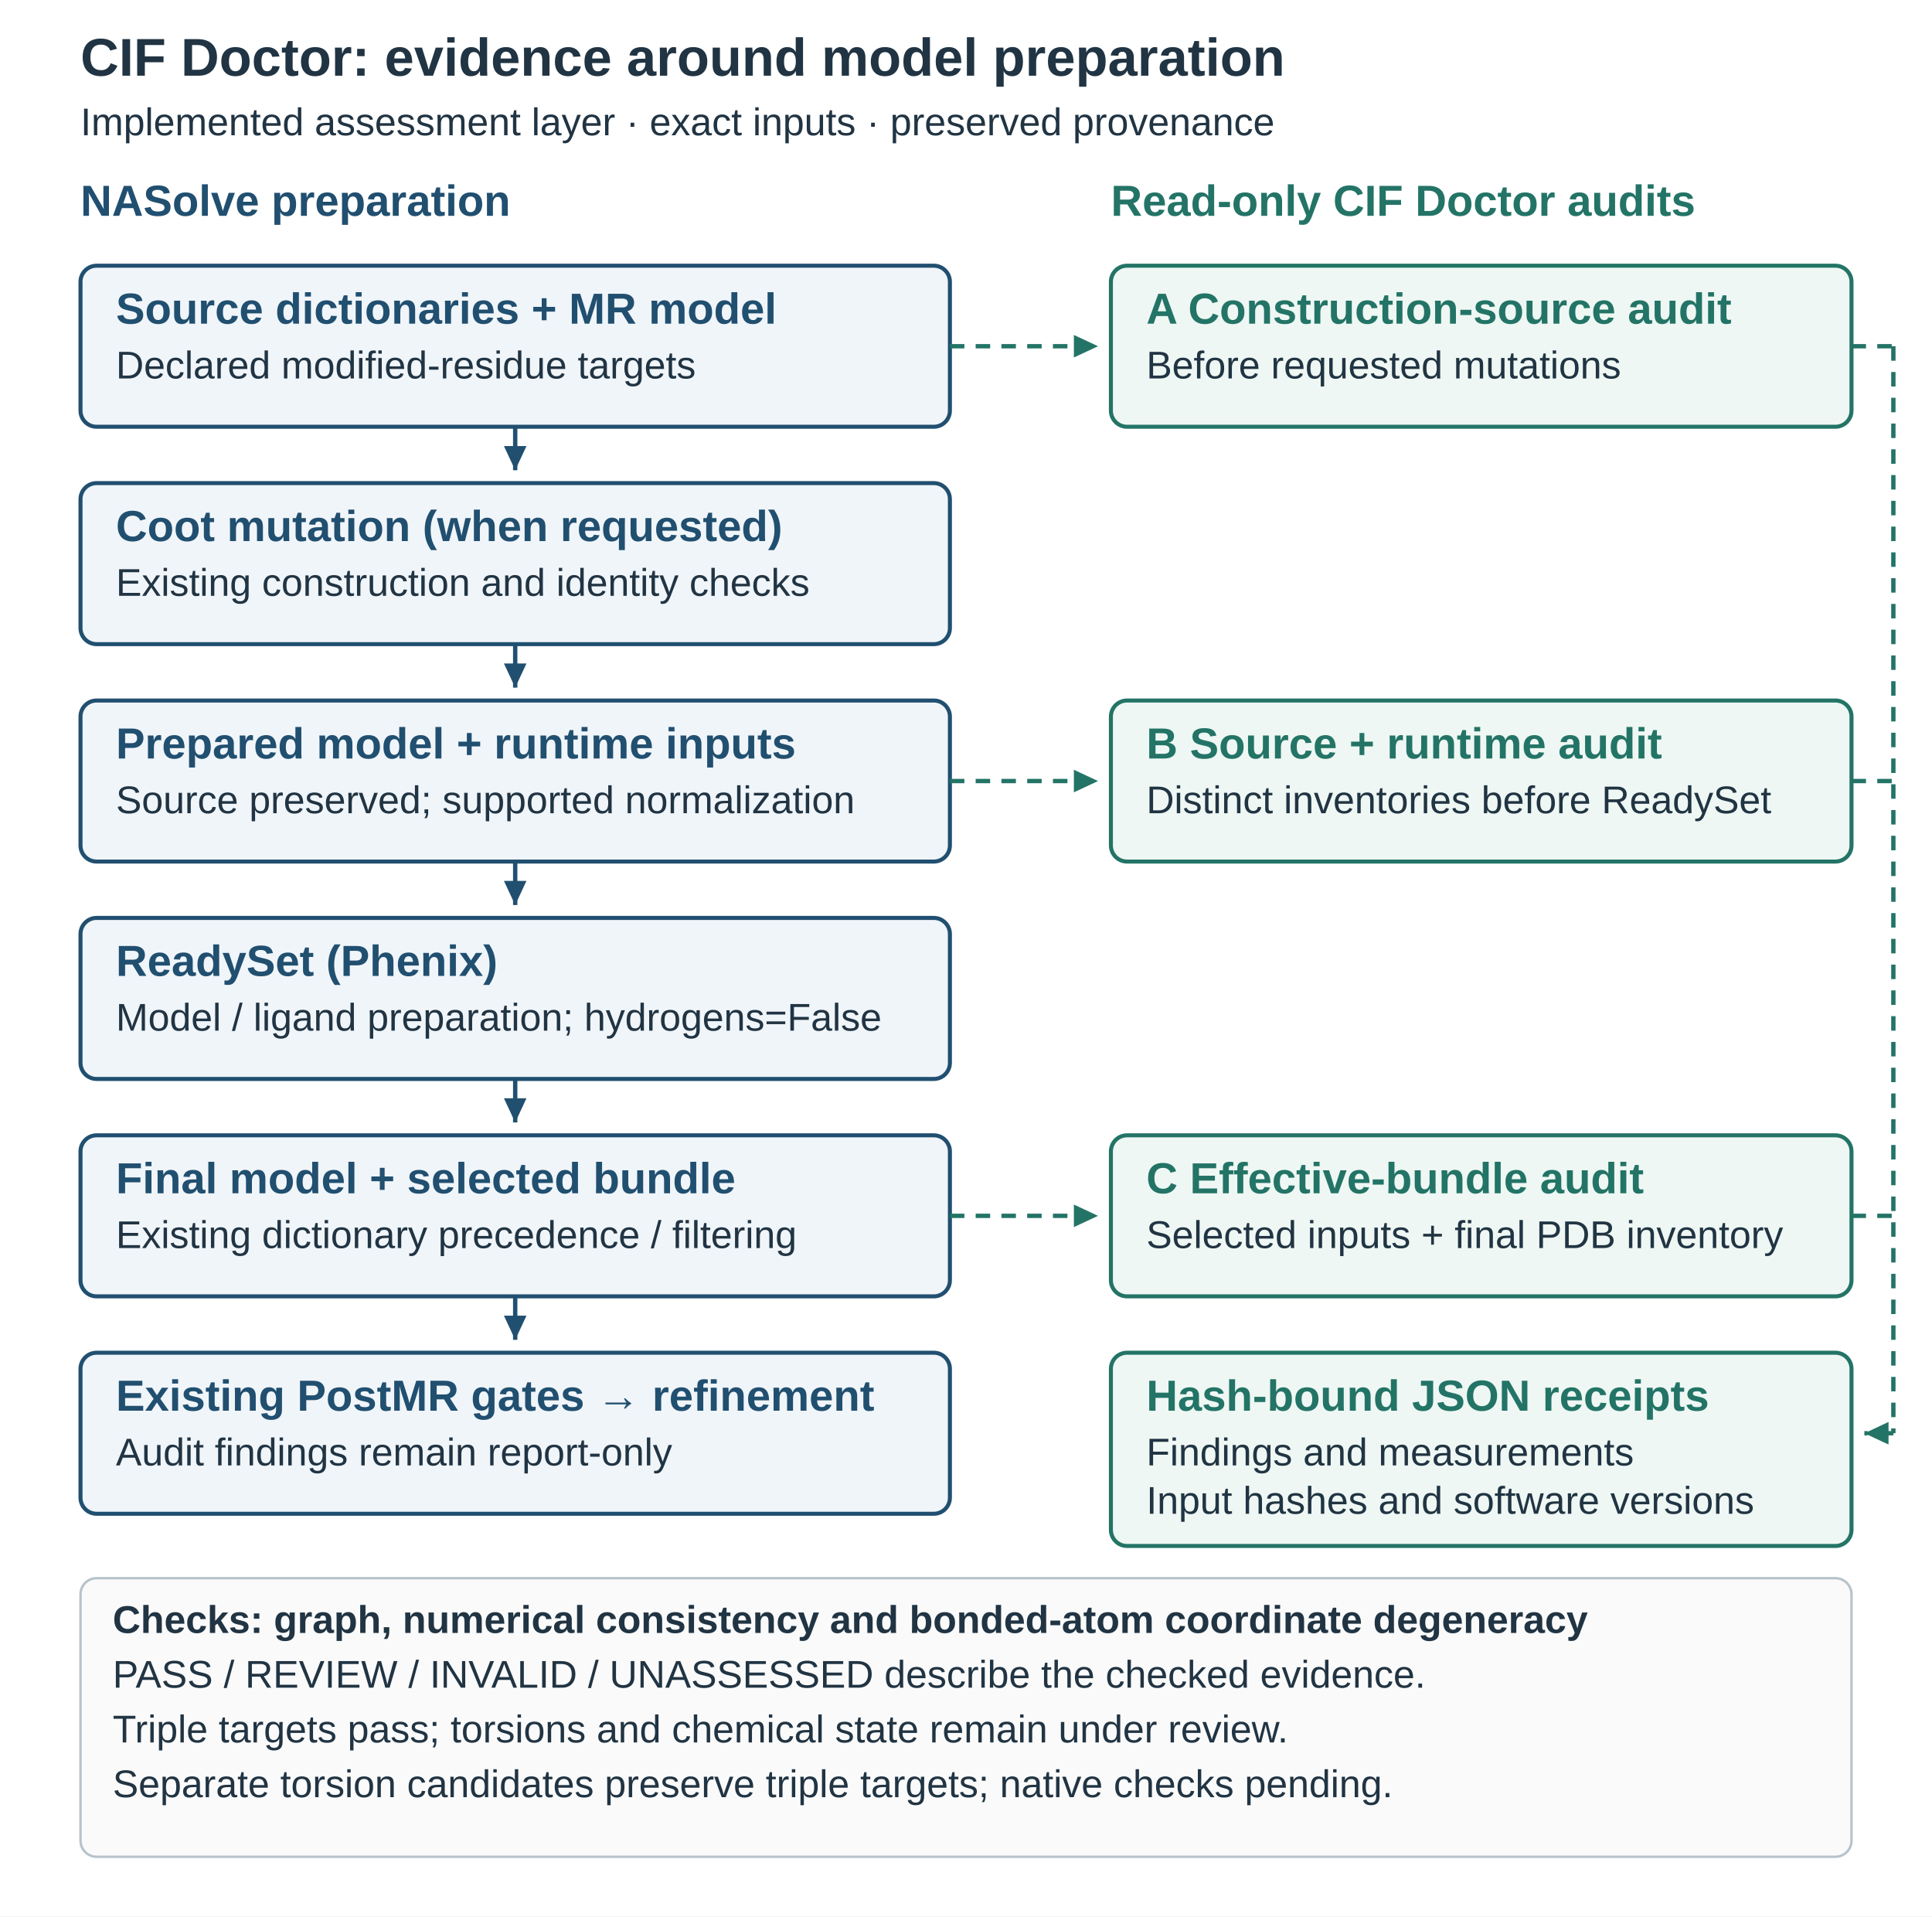
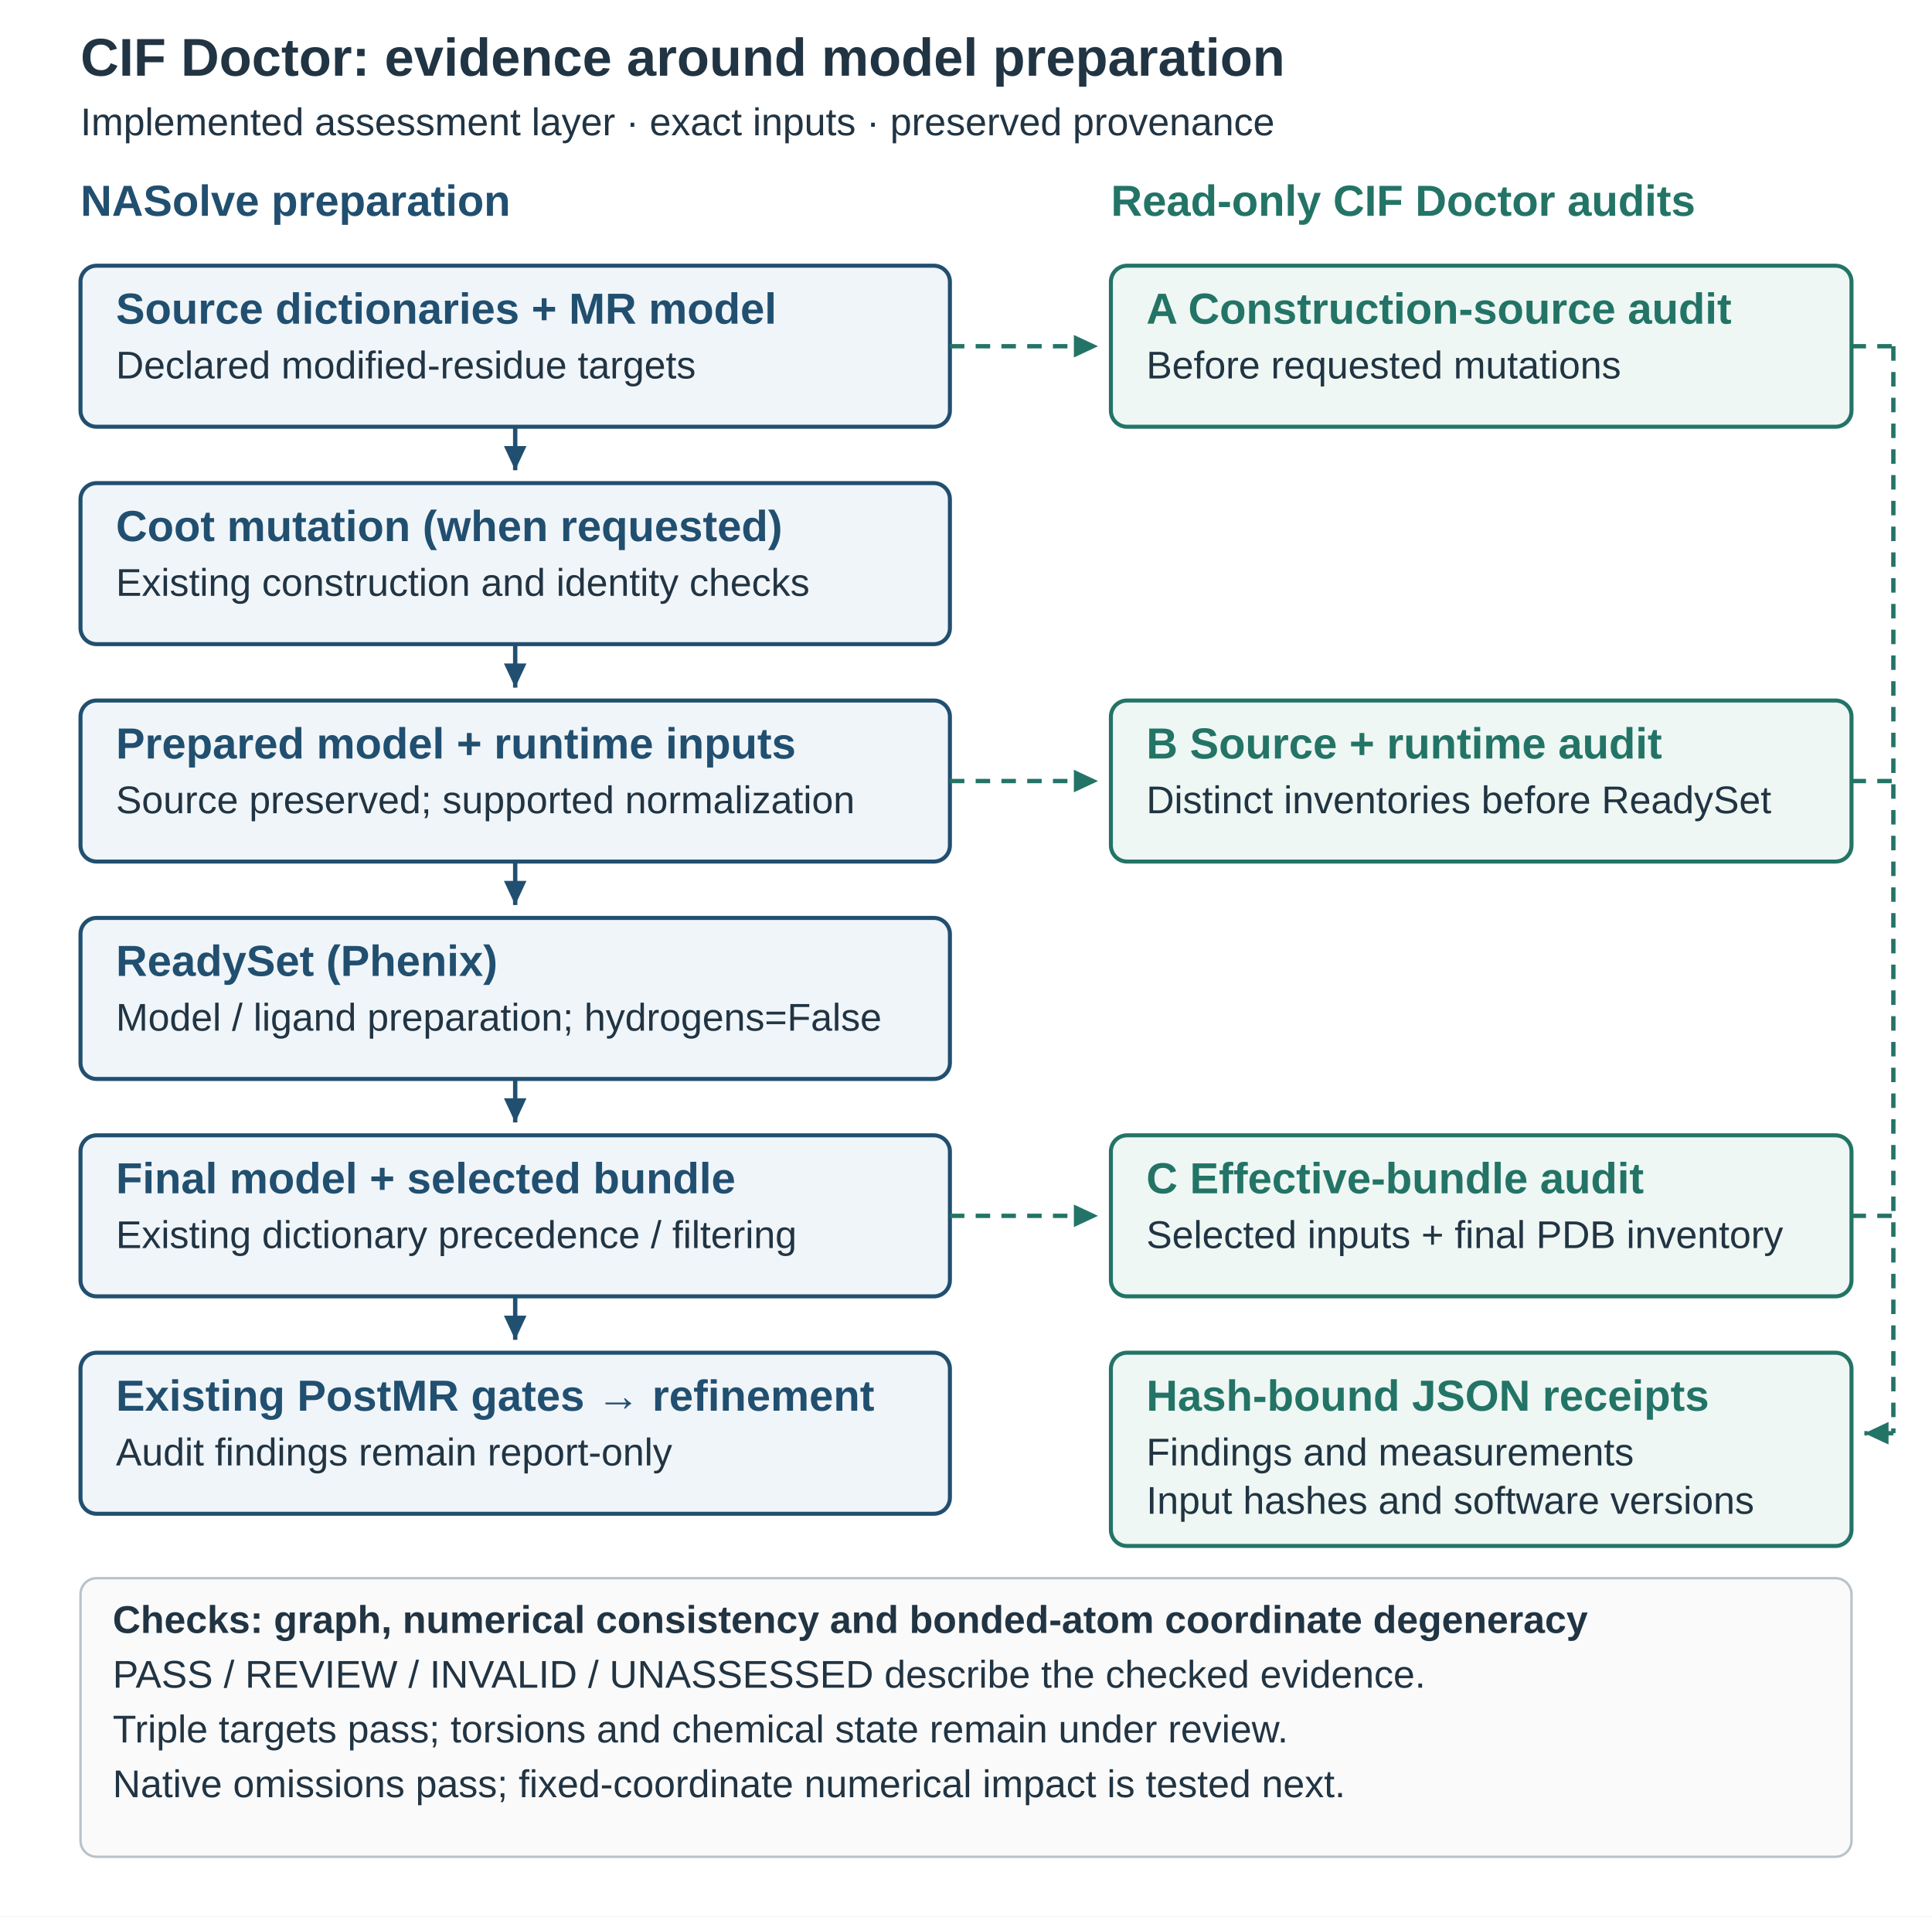
<svg xmlns="http://www.w3.org/2000/svg" width="180mm" height="178.5mm" viewBox="0 0 1200 1190" role="img" aria-labelledby="title description">
  <rect width="1200" height="1190" fill="white" />
  <text x="50" y="47" font-family="Arial, Helvetica, sans-serif" font-size="33" font-weight="bold" fill="#213443" text-anchor="start">CIF Doctor: evidence around model preparation</text>
  <text x="50" y="84" font-family="Arial, Helvetica, sans-serif" font-size="24" font-weight="normal" fill="#213443" text-anchor="start">Implemented assessment layer · exact inputs · preserved provenance</text>
  <text x="50" y="134" font-family="Arial, Helvetica, sans-serif" font-size="27" font-weight="bold" fill="#214f70" text-anchor="start">NASolve preparation</text>
  <text x="690" y="134" font-family="Arial, Helvetica, sans-serif" font-size="27" font-weight="bold" fill="#237466" text-anchor="start">Read-only CIF Doctor audits</text>
  <g id="source-inputs">
    <rect x="50" y="165" width="540" height="100" rx="10" fill="#f0f5f9" stroke="#214f70" stroke-width="2.5" />
    <text x="72" y="201" font-family="Arial, Helvetica, sans-serif" font-size="27" font-weight="bold" fill="#214f70" text-anchor="start">Source dictionaries + MR model</text>
    <text x="72" y="235" font-family="Arial, Helvetica, sans-serif" font-size="24" font-weight="normal" fill="#213443" text-anchor="start">Declared modified-residue targets</text>
  </g>
  <g id="coot-mutation">
    <rect x="50" y="300" width="540" height="100" rx="10" fill="#f0f5f9" stroke="#214f70" stroke-width="2.5" />
    <text x="72" y="336" font-family="Arial, Helvetica, sans-serif" font-size="27" font-weight="bold" fill="#214f70" text-anchor="start">Coot mutation (when requested)</text>
    <text x="72" y="370" font-family="Arial, Helvetica, sans-serif" font-size="24" font-weight="normal" fill="#213443" text-anchor="start">Existing construction and identity checks</text>
  </g>
  <g id="prepared-inputs">
    <rect x="50" y="435" width="540" height="100" rx="10" fill="#f0f5f9" stroke="#214f70" stroke-width="2.5" />
    <text x="72" y="471" font-family="Arial, Helvetica, sans-serif" font-size="27" font-weight="bold" fill="#214f70" text-anchor="start">Prepared model + runtime inputs</text>
    <text x="72" y="505" font-family="Arial, Helvetica, sans-serif" font-size="24" font-weight="normal" fill="#213443" text-anchor="start">Source preserved; supported normalization</text>
  </g>
  <g id="readyset">
    <rect x="50" y="570" width="540" height="100" rx="10" fill="#f0f5f9" stroke="#214f70" stroke-width="2.5" />
    <text x="72" y="606" font-family="Arial, Helvetica, sans-serif" font-size="27" font-weight="bold" fill="#214f70" text-anchor="start">ReadySet (Phenix)</text>
    <text x="72" y="640" font-family="Arial, Helvetica, sans-serif" font-size="24" font-weight="normal" fill="#213443" text-anchor="start">Model / ligand preparation; hydrogens=False</text>
  </g>
  <g id="effective-inputs">
    <rect x="50" y="705" width="540" height="100" rx="10" fill="#f0f5f9" stroke="#214f70" stroke-width="2.5" />
    <text x="72" y="741" font-family="Arial, Helvetica, sans-serif" font-size="27" font-weight="bold" fill="#214f70" text-anchor="start">Final model + selected bundle</text>
    <text x="72" y="775" font-family="Arial, Helvetica, sans-serif" font-size="24" font-weight="normal" fill="#213443" text-anchor="start">Existing dictionary precedence / filtering</text>
  </g>
  <g id="postmr-gates">
    <rect x="50" y="840" width="540" height="100" rx="10" fill="#f0f5f9" stroke="#214f70" stroke-width="2.5" />
    <text x="72" y="876" font-family="Arial, Helvetica, sans-serif" font-size="27" font-weight="bold" fill="#214f70" text-anchor="start">Existing PostMR gates → refinement</text>
    <text x="72" y="910" font-family="Arial, Helvetica, sans-serif" font-size="24" font-weight="normal" fill="#213443" text-anchor="start">Audit findings remain report-only</text>
  </g>
  <g id="preparation-flow-0">
    <path d="M 320.0 265.0 L 320.0 292.0" fill="none" stroke="#214f70" stroke-width="2.7" />
    <polygon points="320.0,292.0 313.0,277.0 327.0,277.0" fill="#214f70" />
  </g>
  <g id="preparation-flow-1">
    <path d="M 320.0 400.0 L 320.0 427.0" fill="none" stroke="#214f70" stroke-width="2.7" />
    <polygon points="320.0,427.0 313.0,412.0 327.0,412.0" fill="#214f70" />
  </g>
  <g id="preparation-flow-2">
    <path d="M 320.0 535.0 L 320.0 562.0" fill="none" stroke="#214f70" stroke-width="2.7" />
    <polygon points="320.0,562.0 313.0,547.0 327.0,547.0" fill="#214f70" />
  </g>
  <g id="preparation-flow-3">
    <path d="M 320.0 670.0 L 320.0 697.0" fill="none" stroke="#214f70" stroke-width="2.7" />
    <polygon points="320.0,697.0 313.0,682.0 327.0,682.0" fill="#214f70" />
  </g>
  <g id="preparation-flow-4">
    <path d="M 320.0 805.0 L 320.0 832.0" fill="none" stroke="#214f70" stroke-width="2.7" />
    <polygon points="320.0,832.0 313.0,817.0 327.0,817.0" fill="#214f70" />
  </g>
  <g id="mutation-audit">
    <rect x="690" y="165" width="460" height="100" rx="10" fill="#eef7f3" stroke="#237466" stroke-width="2.5" />
    <text x="712" y="201" font-family="Arial, Helvetica, sans-serif" font-size="27" font-weight="bold" fill="#237466" text-anchor="start">A  Construction-source audit</text>
    <text x="712" y="235" font-family="Arial, Helvetica, sans-serif" font-size="24" font-weight="normal" fill="#213443" text-anchor="start">Before requested mutations</text>
  </g>
  <g id="audit-branch-mutation-audit">
    <path d="M 590.0 215.0 L 599.0 215.0" fill="none" stroke="#237466" stroke-width="2.7" />
    <path d="M 606.0 215.0 L 615.0 215.0" fill="none" stroke="#237466" stroke-width="2.7" />
    <path d="M 622.0 215.0 L 631.0 215.0" fill="none" stroke="#237466" stroke-width="2.7" />
    <path d="M 638.0 215.0 L 647.0 215.0" fill="none" stroke="#237466" stroke-width="2.7" />
    <path d="M 654.0 215.0 L 663.0 215.0" fill="none" stroke="#237466" stroke-width="2.7" />
    <path d="M 670.0 215.0 L 679.0 215.0" fill="none" stroke="#237466" stroke-width="2.7" />
    <polygon points="682.0,215.0 667.0,222.0 667.0,208.0" fill="#237466" />
  </g>
  <g id="source-runtime-audit">
    <rect x="690" y="435" width="460" height="100" rx="10" fill="#eef7f3" stroke="#237466" stroke-width="2.5" />
    <text x="712" y="471" font-family="Arial, Helvetica, sans-serif" font-size="27" font-weight="bold" fill="#237466" text-anchor="start">B  Source + runtime audit</text>
    <text x="712" y="505" font-family="Arial, Helvetica, sans-serif" font-size="24" font-weight="normal" fill="#213443" text-anchor="start">Distinct inventories before ReadySet</text>
  </g>
  <g id="audit-branch-source-runtime-audit">
    <path d="M 590.0 485.0 L 599.0 485.0" fill="none" stroke="#237466" stroke-width="2.7" />
    <path d="M 606.0 485.0 L 615.0 485.0" fill="none" stroke="#237466" stroke-width="2.7" />
    <path d="M 622.0 485.0 L 631.0 485.0" fill="none" stroke="#237466" stroke-width="2.7" />
    <path d="M 638.0 485.0 L 647.0 485.0" fill="none" stroke="#237466" stroke-width="2.7" />
    <path d="M 654.0 485.0 L 663.0 485.0" fill="none" stroke="#237466" stroke-width="2.7" />
    <path d="M 670.0 485.0 L 679.0 485.0" fill="none" stroke="#237466" stroke-width="2.7" />
    <polygon points="682.0,485.0 667.0,492.0 667.0,478.0" fill="#237466" />
  </g>
  <g id="effective-audit">
    <rect x="690" y="705" width="460" height="100" rx="10" fill="#eef7f3" stroke="#237466" stroke-width="2.5" />
    <text x="712" y="741" font-family="Arial, Helvetica, sans-serif" font-size="27" font-weight="bold" fill="#237466" text-anchor="start">C  Effective-bundle audit</text>
    <text x="712" y="775" font-family="Arial, Helvetica, sans-serif" font-size="24" font-weight="normal" fill="#213443" text-anchor="start">Selected inputs + final PDB inventory</text>
  </g>
  <g id="audit-branch-effective-audit">
    <path d="M 590.0 755.0 L 599.0 755.0" fill="none" stroke="#237466" stroke-width="2.7" />
    <path d="M 606.0 755.0 L 615.0 755.0" fill="none" stroke="#237466" stroke-width="2.7" />
    <path d="M 622.0 755.0 L 631.0 755.0" fill="none" stroke="#237466" stroke-width="2.7" />
    <path d="M 638.0 755.0 L 647.0 755.0" fill="none" stroke="#237466" stroke-width="2.7" />
    <path d="M 654.0 755.0 L 663.0 755.0" fill="none" stroke="#237466" stroke-width="2.7" />
    <path d="M 670.0 755.0 L 679.0 755.0" fill="none" stroke="#237466" stroke-width="2.7" />
    <polygon points="682.0,755.0 667.0,762.0 667.0,748.0" fill="#237466" />
  </g>
  <g id="json-receipts">
    <rect x="690" y="840" width="460" height="120" rx="10" fill="#eef7f3" stroke="#237466" stroke-width="2.5" />
    <text x="712" y="876" font-family="Arial, Helvetica, sans-serif" font-size="27" font-weight="bold" fill="#237466" text-anchor="start">Hash-bound JSON receipts</text>
    <text x="712" y="910" font-family="Arial, Helvetica, sans-serif" font-size="24" font-weight="normal" fill="#213443" text-anchor="start">Findings and measurements</text>
    <text x="712" y="940" font-family="Arial, Helvetica, sans-serif" font-size="24" font-weight="normal" fill="#213443" text-anchor="start">Input hashes and software versions</text>
  </g>
  <g id="mutation-to-receipts">
    <path d="M 1150.0 215.0 L 1159.0 215.0" fill="none" stroke="#237466" stroke-width="2.7" />
    <path d="M 1166.0 215.0 L 1175.0 215.0" fill="none" stroke="#237466" stroke-width="2.7" />
    <path d="M 1176.0 215.0 L 1176.0 224.0" fill="none" stroke="#237466" stroke-width="2.7" />
    <path d="M 1176.0 231.0 L 1176.0 240.0" fill="none" stroke="#237466" stroke-width="2.7" />
    <path d="M 1176.0 247.0 L 1176.0 256.0" fill="none" stroke="#237466" stroke-width="2.7" />
    <path d="M 1176.0 263.0 L 1176.0 272.0" fill="none" stroke="#237466" stroke-width="2.7" />
    <path d="M 1176.0 279.0 L 1176.0 288.0" fill="none" stroke="#237466" stroke-width="2.7" />
    <path d="M 1176.0 295.0 L 1176.0 304.0" fill="none" stroke="#237466" stroke-width="2.7" />
    <path d="M 1176.0 311.0 L 1176.0 320.0" fill="none" stroke="#237466" stroke-width="2.7" />
    <path d="M 1176.0 327.0 L 1176.0 336.0" fill="none" stroke="#237466" stroke-width="2.7" />
    <path d="M 1176.0 343.0 L 1176.0 352.0" fill="none" stroke="#237466" stroke-width="2.7" />
    <path d="M 1176.0 359.0 L 1176.0 368.0" fill="none" stroke="#237466" stroke-width="2.7" />
    <path d="M 1176.0 375.0 L 1176.0 384.0" fill="none" stroke="#237466" stroke-width="2.7" />
    <path d="M 1176.0 391.0 L 1176.0 400.0" fill="none" stroke="#237466" stroke-width="2.7" />
    <path d="M 1176.0 407.0 L 1176.0 416.0" fill="none" stroke="#237466" stroke-width="2.7" />
    <path d="M 1176.0 423.0 L 1176.0 432.0" fill="none" stroke="#237466" stroke-width="2.7" />
    <path d="M 1176.0 439.0 L 1176.0 448.0" fill="none" stroke="#237466" stroke-width="2.7" />
    <path d="M 1176.0 455.0 L 1176.0 464.0" fill="none" stroke="#237466" stroke-width="2.7" />
    <path d="M 1176.0 471.0 L 1176.0 480.0" fill="none" stroke="#237466" stroke-width="2.7" />
    <path d="M 1176.0 487.0 L 1176.0 496.0" fill="none" stroke="#237466" stroke-width="2.7" />
    <path d="M 1176.0 503.0 L 1176.0 512.0" fill="none" stroke="#237466" stroke-width="2.7" />
    <path d="M 1176.0 519.0 L 1176.0 528.0" fill="none" stroke="#237466" stroke-width="2.7" />
    <path d="M 1176.0 535.0 L 1176.0 544.0" fill="none" stroke="#237466" stroke-width="2.7" />
    <path d="M 1176.0 551.0 L 1176.0 560.0" fill="none" stroke="#237466" stroke-width="2.7" />
    <path d="M 1176.0 567.0 L 1176.0 576.0" fill="none" stroke="#237466" stroke-width="2.7" />
    <path d="M 1176.0 583.0 L 1176.0 592.0" fill="none" stroke="#237466" stroke-width="2.7" />
    <path d="M 1176.0 599.0 L 1176.0 608.0" fill="none" stroke="#237466" stroke-width="2.7" />
    <path d="M 1176.0 615.0 L 1176.0 624.0" fill="none" stroke="#237466" stroke-width="2.7" />
    <path d="M 1176.0 631.0 L 1176.0 640.0" fill="none" stroke="#237466" stroke-width="2.7" />
    <path d="M 1176.0 647.0 L 1176.0 656.0" fill="none" stroke="#237466" stroke-width="2.7" />
    <path d="M 1176.0 663.0 L 1176.0 672.0" fill="none" stroke="#237466" stroke-width="2.7" />
    <path d="M 1176.0 679.0 L 1176.0 688.0" fill="none" stroke="#237466" stroke-width="2.7" />
    <path d="M 1176.0 695.0 L 1176.0 704.0" fill="none" stroke="#237466" stroke-width="2.7" />
    <path d="M 1176.0 711.0 L 1176.0 720.0" fill="none" stroke="#237466" stroke-width="2.7" />
    <path d="M 1176.0 727.0 L 1176.0 736.0" fill="none" stroke="#237466" stroke-width="2.7" />
    <path d="M 1176.0 743.0 L 1176.0 752.0" fill="none" stroke="#237466" stroke-width="2.7" />
    <path d="M 1176.0 759.0 L 1176.0 768.0" fill="none" stroke="#237466" stroke-width="2.7" />
    <path d="M 1176.0 775.0 L 1176.0 784.0" fill="none" stroke="#237466" stroke-width="2.7" />
    <path d="M 1176.0 791.0 L 1176.0 800.0" fill="none" stroke="#237466" stroke-width="2.7" />
    <path d="M 1176.0 807.0 L 1176.0 816.0" fill="none" stroke="#237466" stroke-width="2.7" />
    <path d="M 1176.0 823.0 L 1176.0 832.0" fill="none" stroke="#237466" stroke-width="2.7" />
    <path d="M 1176.0 839.0 L 1176.0 848.0" fill="none" stroke="#237466" stroke-width="2.7" />
    <path d="M 1176.0 855.0 L 1176.0 864.0" fill="none" stroke="#237466" stroke-width="2.7" />
    <path d="M 1176.0 871.0 L 1176.0 880.0" fill="none" stroke="#237466" stroke-width="2.7" />
    <path d="M 1176.0 887.0 L 1176.0 890.0" fill="none" stroke="#237466" stroke-width="2.7" />
    <path d="M 1176.0 890.0 L 1167.0 890.0" fill="none" stroke="#237466" stroke-width="2.7" />
    <path d="M 1160.0 890.0 L 1158.0 890.0" fill="none" stroke="#237466" stroke-width="2.7" />
    <polygon points="1158.0,890.0 1173.0,883.0 1173.0,897.0" fill="#237466" />
  </g>
  <g id="source-to-receipts">
    <path d="M 1150.0 485.0 L 1159.0 485.0" fill="none" stroke="#237466" stroke-width="2.7" />
    <path d="M 1166.0 485.0 L 1175.0 485.0" fill="none" stroke="#237466" stroke-width="2.7" />
  </g>
  <g id="effective-to-receipts">
    <path d="M 1150.0 755.0 L 1159.0 755.0" fill="none" stroke="#237466" stroke-width="2.7" />
    <path d="M 1166.0 755.0 L 1175.0 755.0" fill="none" stroke="#237466" stroke-width="2.7" />
  </g>
  <g id="scope-notes">
    <rect x="50" y="980" width="1100" height="173" rx="10" fill="#fafafa" stroke="#b7c2ca" stroke-width="1.5" />
    <text x="70" y="1014" font-family="Arial, Helvetica, sans-serif" font-size="24" font-weight="bold" fill="#213443" text-anchor="start">Checks: graph, numerical consistency and bonded-atom coordinate degeneracy</text>
    <text x="70" y="1048" font-family="Arial, Helvetica, sans-serif" font-size="24" font-weight="normal" fill="#213443" text-anchor="start">PASS / REVIEW / INVALID / UNASSESSED describe the checked evidence.</text>
    <text x="70" y="1082" font-family="Arial, Helvetica, sans-serif" font-size="24" font-weight="normal" fill="#213443" text-anchor="start">Triple targets pass; torsions and chemical state remain under review.</text>
-     <text x="70" y="1116" font-family="Arial, Helvetica, sans-serif" font-size="24" font-weight="normal" fill="#213443" text-anchor="start">Separate torsion candidates preserve triple targets; native checks pending.</text>
+     <text x="70" y="1116" font-family="Arial, Helvetica, sans-serif" font-size="24" font-weight="normal" fill="#213443" text-anchor="start">Native omissions pass; fixed-coordinate numerical impact is tested next.</text>
  </g>
</svg>
